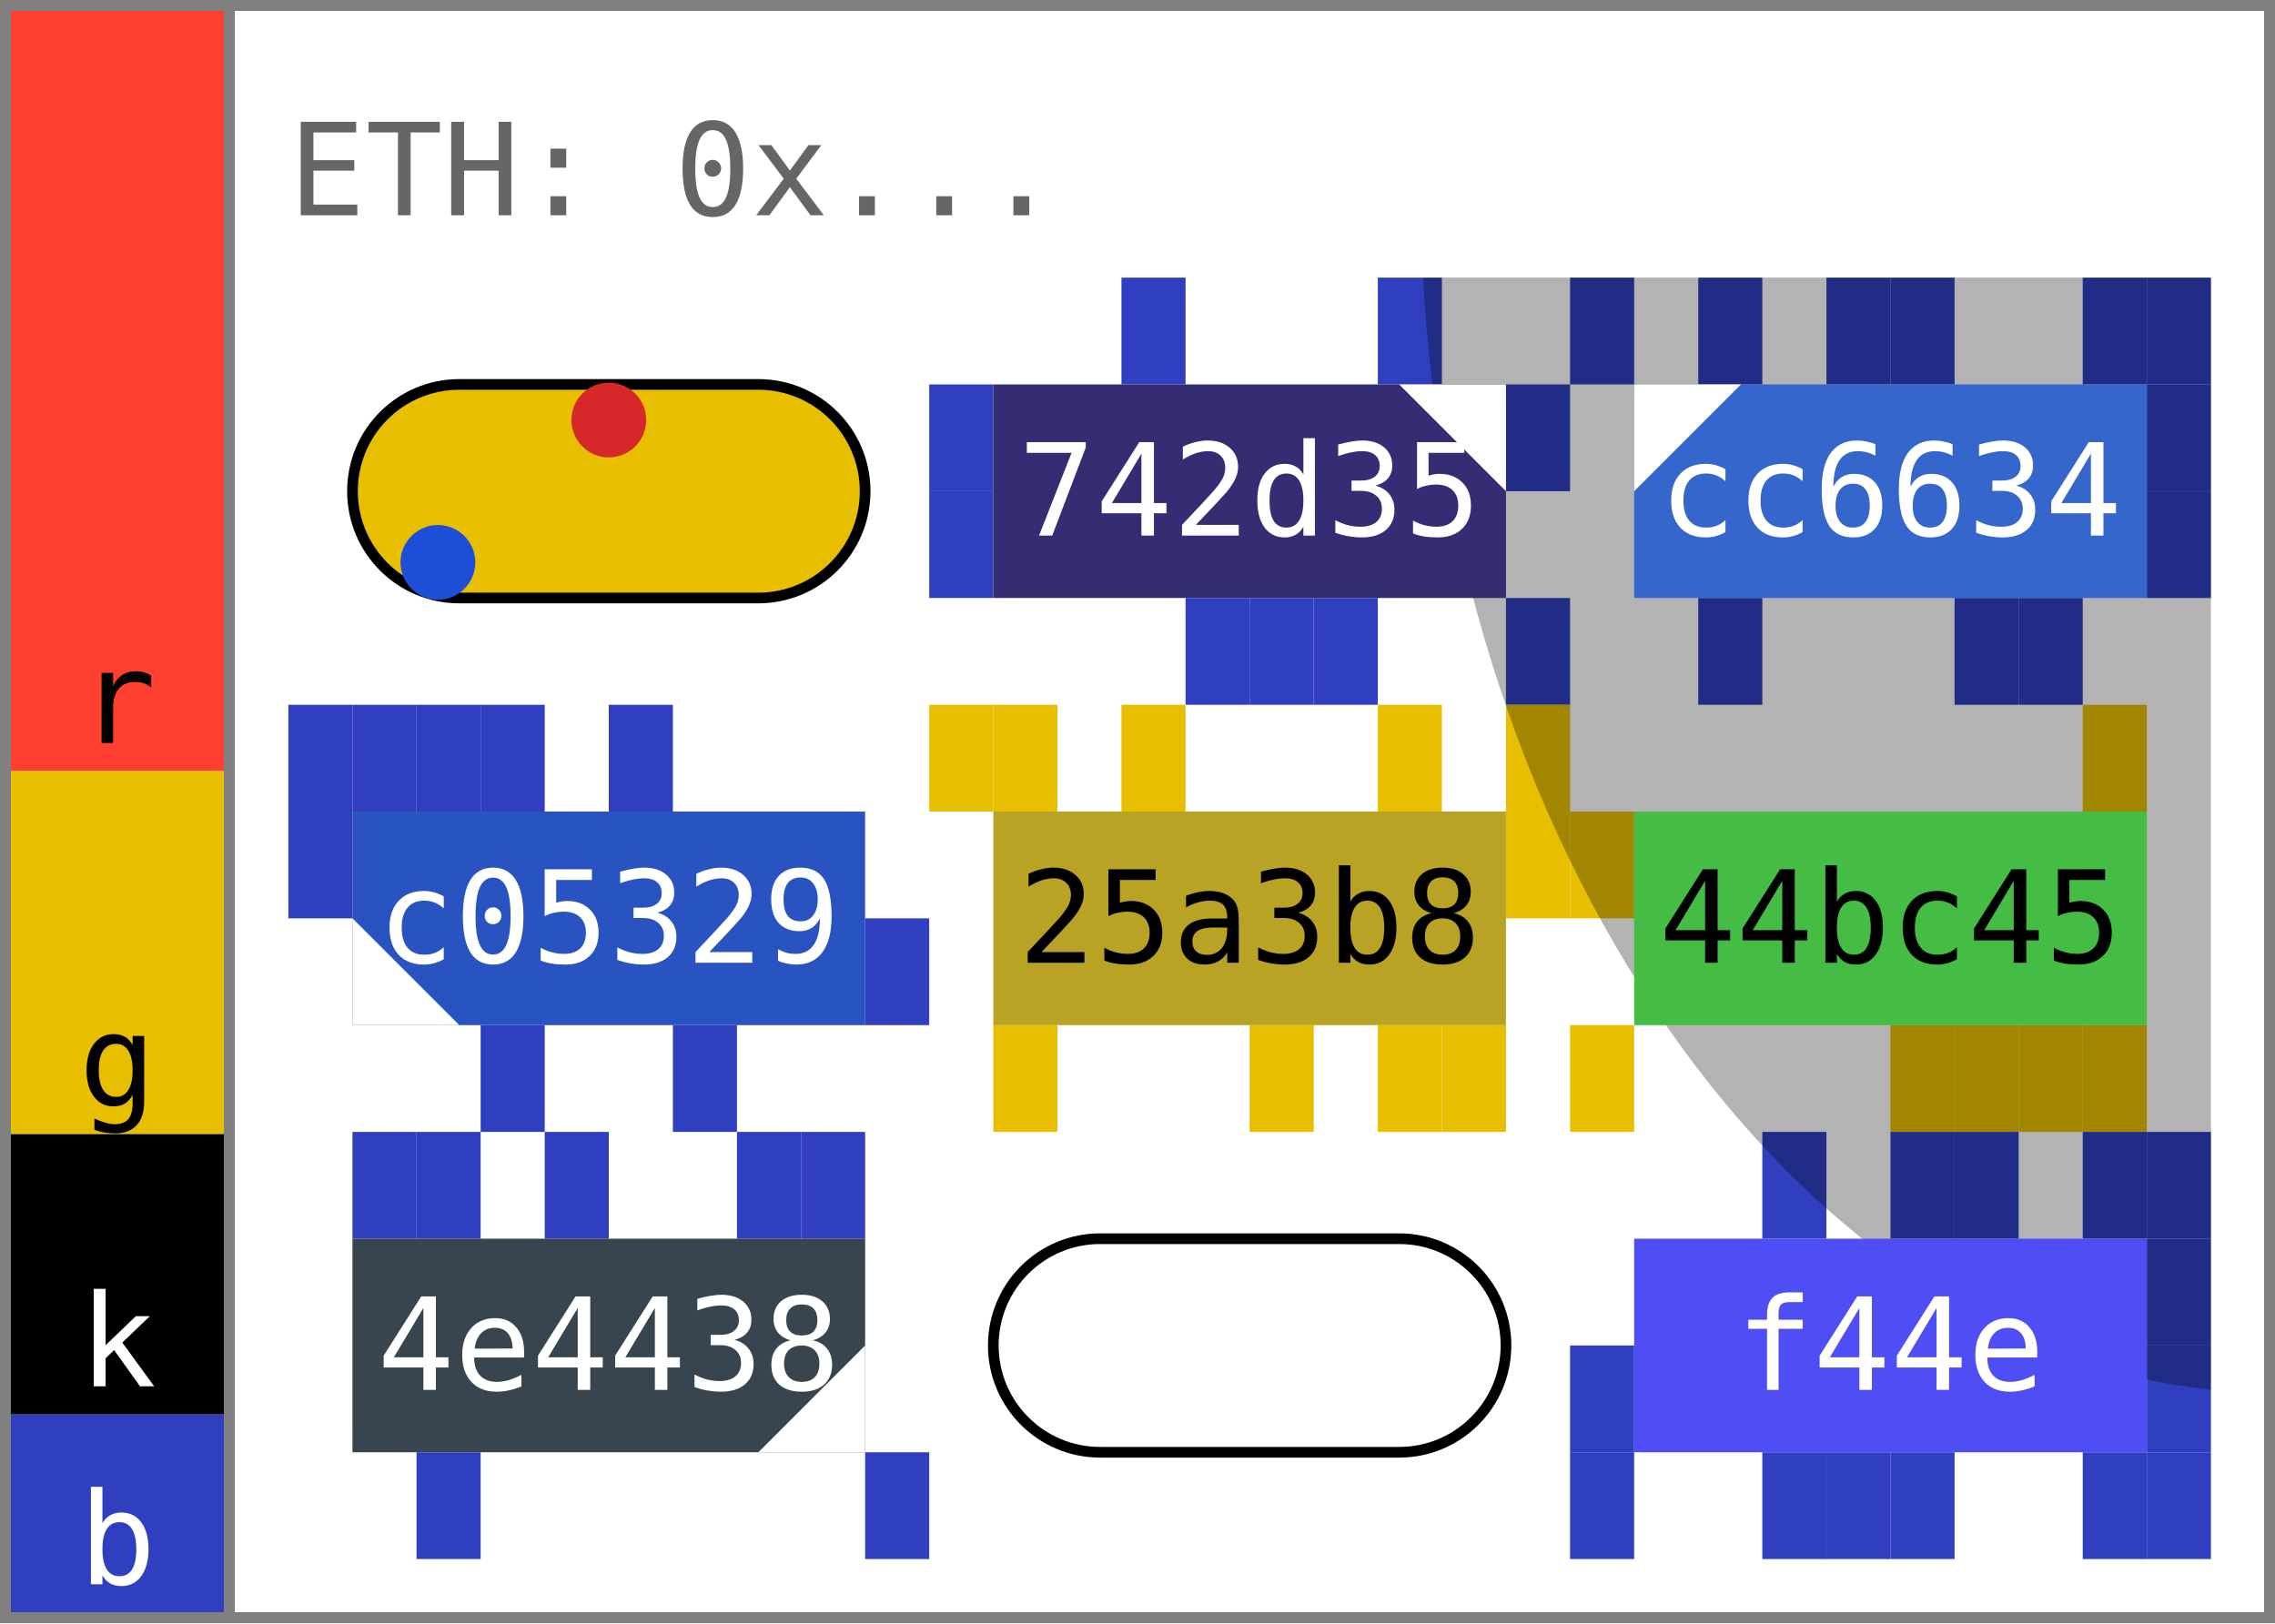
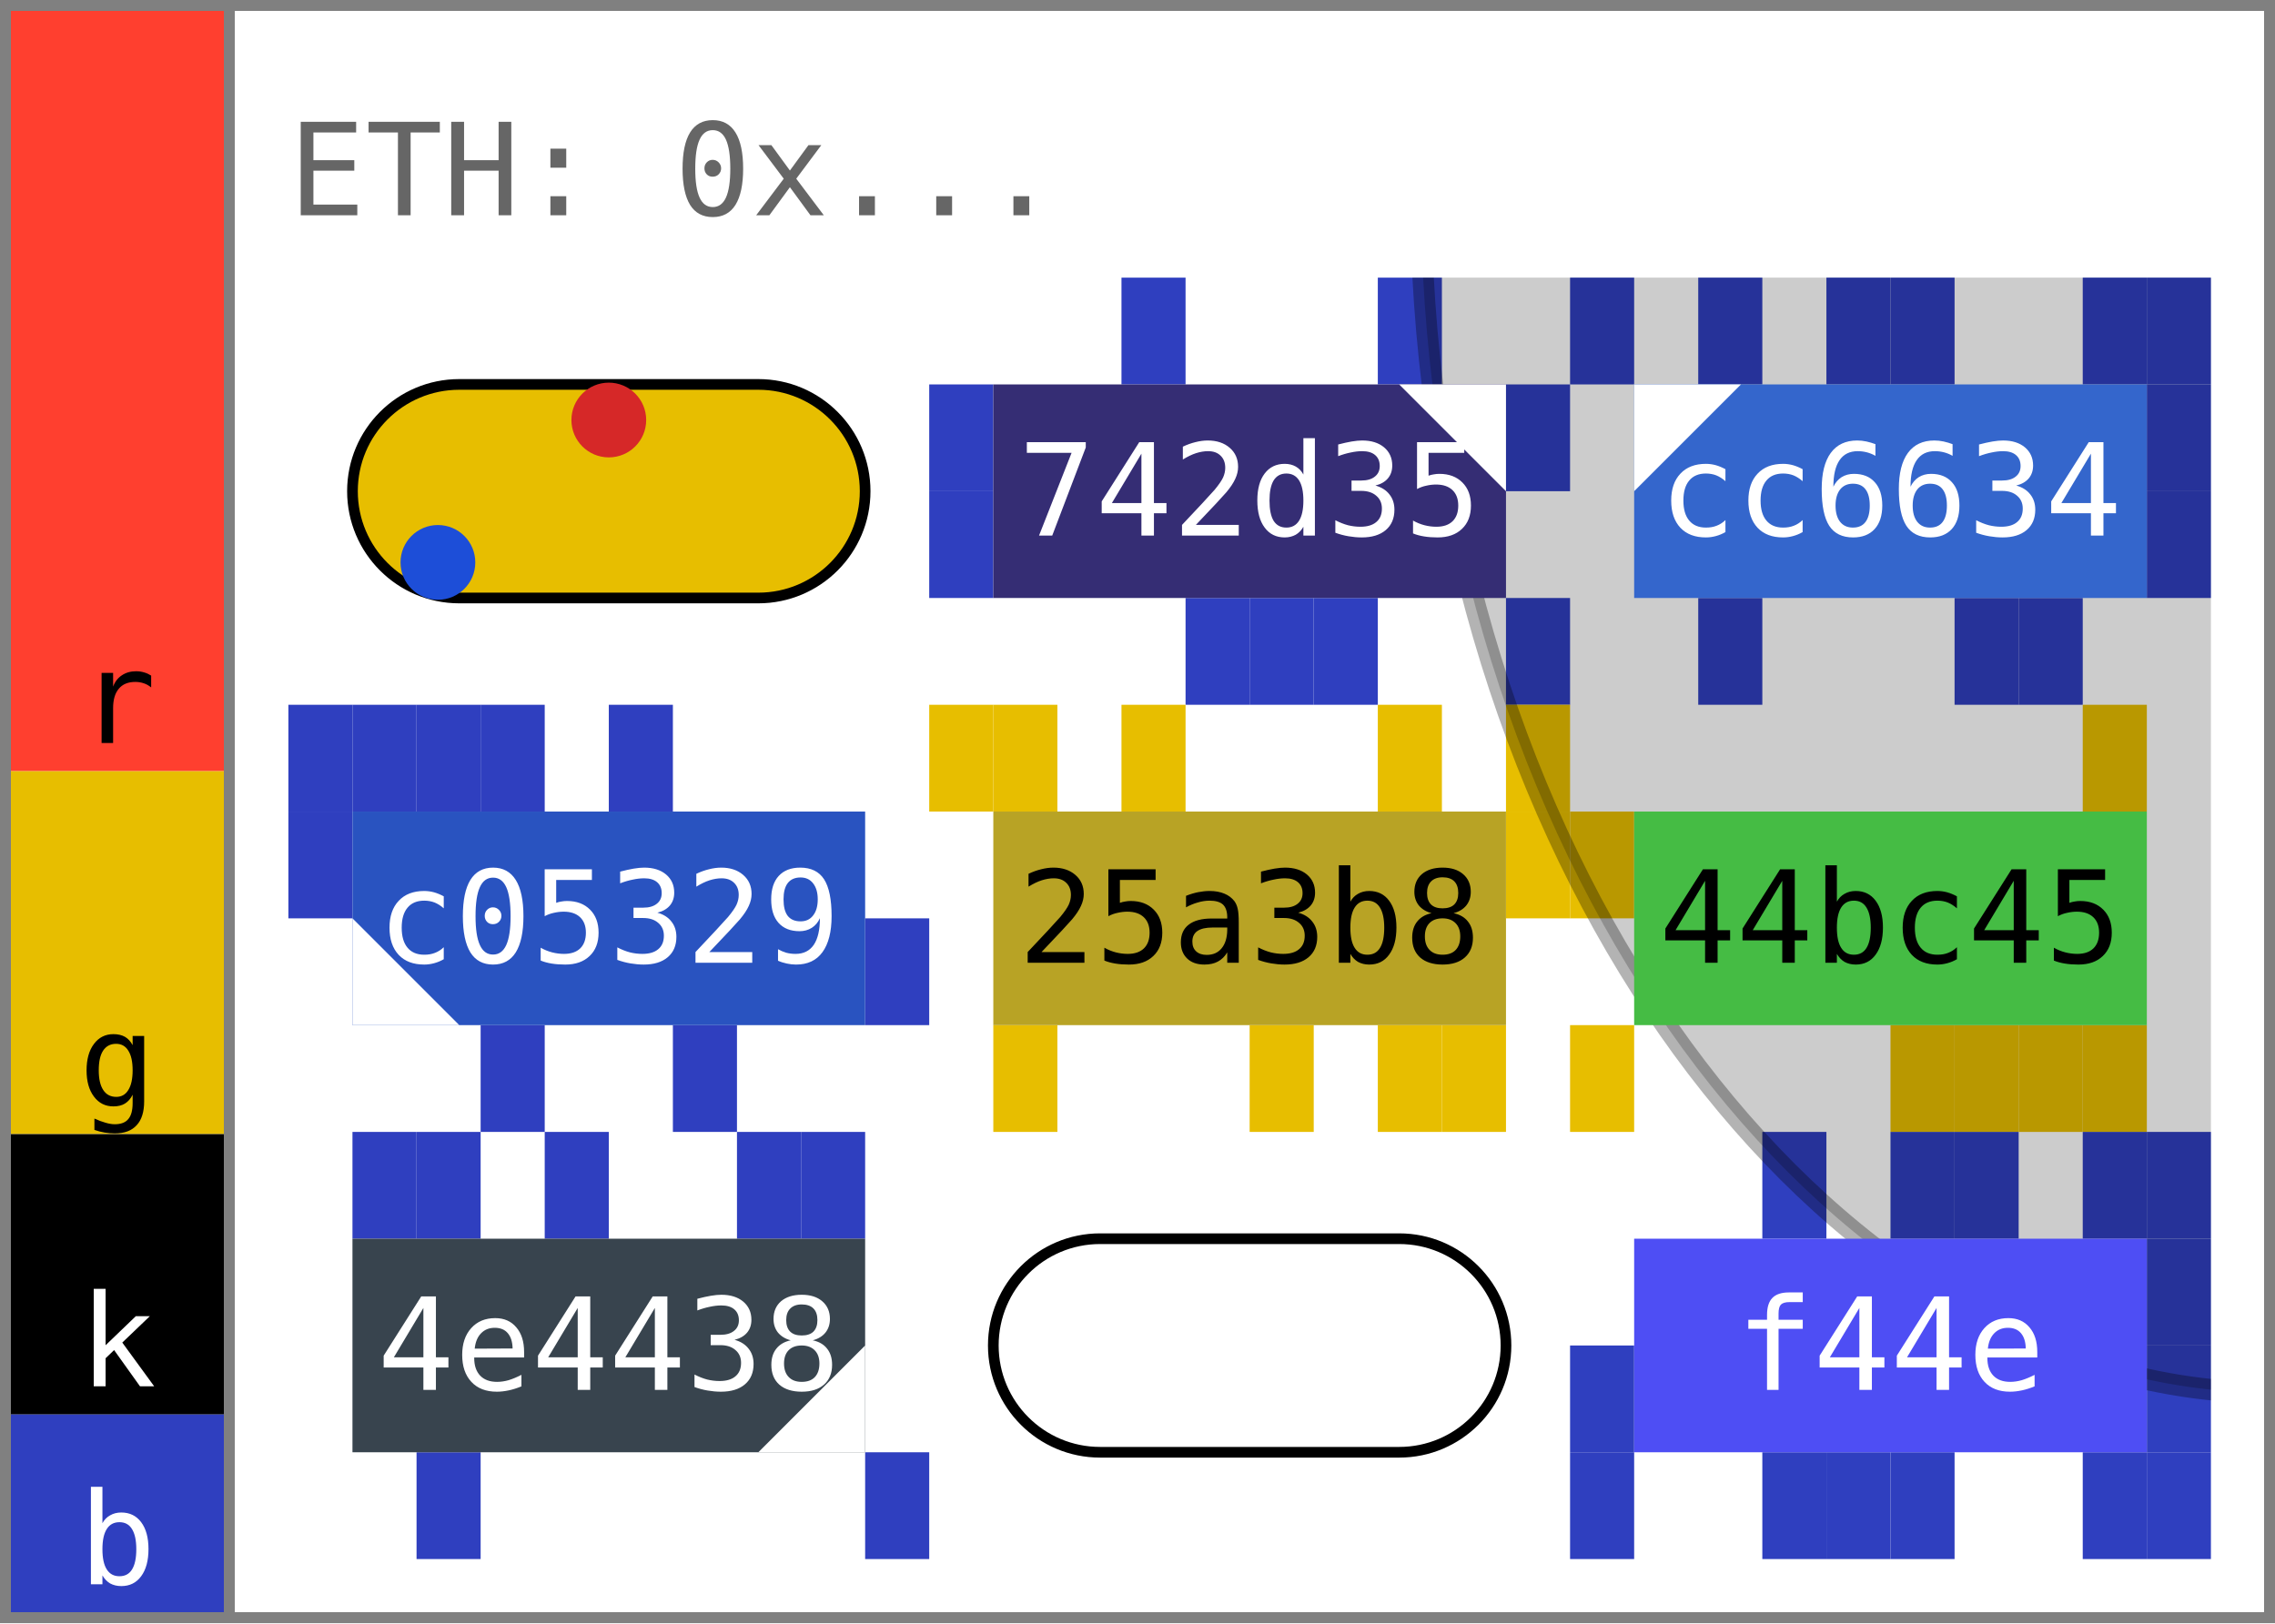
<svg xmlns="http://www.w3.org/2000/svg" width="213.0" height="152.0" viewBox="0 0 213.0 152.0" data-entviz-version="v6" data-entviz-lib="0.6.0" data-input-bytes="42" data-cols="3" data-rows="3">
  <defs>
    <clipPath id="grid-clip-c3948808cf358488-3x3">
      <rect x="27.0" y="26.0" width="180.0" height="120.0" />
    </clipPath>
  </defs>
  <rect x="0" y="0" width="213.0" height="152.0" fill="#ffffff" />
  <g data-channel="grid">
    <rect x="27.0" y="26.0" width="180.0" height="120.0" fill="#ffffff" />
    <g>
      <rect x="105.0" y="26.0" width="6.0" height="10.0" fill="#2f3fbf" />
      <rect x="129.0" y="26.0" width="6.0" height="10.0" fill="#2f3fbf" />
      <rect x="141.0" y="36.0" width="6.0" height="10.0" fill="#2f3fbf" />
      <rect x="141.0" y="56.0" width="6.0" height="10.0" fill="#2f3fbf" />
      <rect x="123.0" y="56.0" width="6.0" height="10.0" fill="#2f3fbf" />
      <rect x="117.0" y="56.0" width="6.0" height="10.0" fill="#2f3fbf" />
      <rect x="111.0" y="56.0" width="6.0" height="10.0" fill="#2f3fbf" />
      <rect x="87.0" y="46.0" width="6.0" height="10.0" fill="#2f3fbf" />
      <rect x="87.0" y="36.0" width="6.0" height="10.0" fill="#2f3fbf" />
      <rect x="147.0" y="26.0" width="6.0" height="10.0" fill="#2f3fbf" />
      <rect x="159.0" y="26.0" width="6.0" height="10.0" fill="#2f3fbf" />
      <rect x="171.0" y="26.0" width="6.0" height="10.0" fill="#2f3fbf" />
      <rect x="177.0" y="26.0" width="6.0" height="10.0" fill="#2f3fbf" />
      <rect x="195.0" y="26.0" width="6.0" height="10.0" fill="#2f3fbf" />
      <rect x="201.0" y="26.0" width="6.0" height="10.0" fill="#2f3fbf" />
      <rect x="201.0" y="36.0" width="6.0" height="10.0" fill="#2f3fbf" />
      <rect x="201.0" y="46.0" width="6.0" height="10.0" fill="#2f3fbf" />
      <rect x="189.0" y="56.0" width="6.0" height="10.0" fill="#2f3fbf" />
      <rect x="183.0" y="56.0" width="6.0" height="10.0" fill="#2f3fbf" />
      <rect x="159.0" y="56.0" width="6.0" height="10.0" fill="#2f3fbf" />
      <rect x="27.0" y="66.0" width="6.0" height="10.0" fill="#2f3fbf" />
      <rect x="33.0" y="66.0" width="6.0" height="10.0" fill="#2f3fbf" />
      <rect x="39.0" y="66.0" width="6.0" height="10.0" fill="#2f3fbf" />
      <rect x="45.0" y="66.0" width="6.0" height="10.0" fill="#2f3fbf" />
      <rect x="57.0" y="66.0" width="6.0" height="10.0" fill="#2f3fbf" />
      <rect x="81.0" y="86.0" width="6.0" height="10.0" fill="#2f3fbf" />
      <rect x="63.0" y="96.0" width="6.0" height="10.0" fill="#2f3fbf" />
      <rect x="45.0" y="96.0" width="6.0" height="10.0" fill="#2f3fbf" />
      <rect x="27.0" y="76.0" width="6.0" height="10.0" fill="#2f3fbf" />
      <rect x="87.0" y="66.0" width="6.0" height="10.0" fill="#e7be00" />
      <rect x="93.0" y="66.0" width="6.0" height="10.0" fill="#e7be00" />
      <rect x="105.0" y="66.0" width="6.0" height="10.0" fill="#e7be00" />
      <rect x="129.0" y="66.0" width="6.0" height="10.0" fill="#e7be00" />
      <rect x="141.0" y="66.0" width="6.0" height="10.0" fill="#e7be00" />
      <rect x="141.0" y="76.0" width="6.0" height="10.0" fill="#e7be00" />
      <rect x="135.0" y="96.0" width="6.0" height="10.0" fill="#e7be00" />
      <rect x="129.0" y="96.0" width="6.0" height="10.0" fill="#e7be00" />
      <rect x="117.0" y="96.0" width="6.0" height="10.0" fill="#e7be00" />
      <rect x="93.0" y="96.0" width="6.0" height="10.0" fill="#e7be00" />
      <rect x="195.0" y="66.0" width="6.0" height="10.0" fill="#e7be00" />
      <rect x="195.0" y="96.0" width="6.0" height="10.0" fill="#e7be00" />
      <rect x="189.0" y="96.0" width="6.0" height="10.0" fill="#e7be00" />
      <rect x="183.0" y="96.0" width="6.0" height="10.0" fill="#e7be00" />
      <rect x="177.0" y="96.0" width="6.0" height="10.0" fill="#e7be00" />
      <rect x="147.0" y="96.0" width="6.0" height="10.0" fill="#e7be00" />
      <rect x="147.0" y="76.0" width="6.0" height="10.0" fill="#e7be00" />
      <rect x="33.0" y="106.0" width="6.0" height="10.0" fill="#2f3fbf" />
      <rect x="39.0" y="106.0" width="6.0" height="10.0" fill="#2f3fbf" />
      <rect x="51.0" y="106.0" width="6.0" height="10.0" fill="#2f3fbf" />
      <rect x="69.0" y="106.0" width="6.0" height="10.0" fill="#2f3fbf" />
      <rect x="75.0" y="106.0" width="6.0" height="10.0" fill="#2f3fbf" />
      <rect x="81.0" y="136.0" width="6.0" height="10.0" fill="#2f3fbf" />
      <rect x="39.0" y="136.0" width="6.0" height="10.0" fill="#2f3fbf" />
      <rect x="165.0" y="106.0" width="6.0" height="10.0" fill="#2f3fbf" />
      <rect x="177.0" y="106.0" width="6.0" height="10.0" fill="#2f3fbf" />
      <rect x="183.0" y="106.0" width="6.0" height="10.0" fill="#2f3fbf" />
      <rect x="195.0" y="106.0" width="6.0" height="10.0" fill="#2f3fbf" />
      <rect x="201.0" y="106.0" width="6.0" height="10.0" fill="#2f3fbf" />
      <rect x="201.0" y="116.0" width="6.0" height="10.0" fill="#2f3fbf" />
      <rect x="201.0" y="126.0" width="6.0" height="10.0" fill="#2f3fbf" />
      <rect x="201.0" y="136.0" width="6.0" height="10.0" fill="#2f3fbf" />
      <rect x="195.0" y="136.0" width="6.0" height="10.0" fill="#2f3fbf" />
      <rect x="177.0" y="136.0" width="6.0" height="10.0" fill="#2f3fbf" />
      <rect x="171.0" y="136.0" width="6.0" height="10.0" fill="#2f3fbf" />
      <rect x="165.0" y="136.0" width="6.0" height="10.0" fill="#2f3fbf" />
      <rect x="147.0" y="136.0" width="6.0" height="10.0" fill="#2f3fbf" />
      <rect x="147.0" y="126.0" width="6.0" height="10.0" fill="#2f3fbf" />
    </g>
    <g clip-path="url(#grid-clip-c3948808cf358488-3x3)" data-channel="ellipse" data-ellipse-anchor-x="207.0" data-ellipse-anchor-y="26.0" data-ellipse-rx="104.70520903947423" data-ellipse-ry="73.55324601946538" data-ellipse-rotation-deg="84.0">
-       <ellipse cx="207.0" cy="26.0" rx="104.705" ry="73.553" transform="rotate(84.0 207.0 26.0)" fill="#000000" fill-opacity="0.3" />
+       <ellipse cx="207.0" cy="26.0" rx="104.705" ry="73.553" transform="rotate(84.0 207.0 26.0)" fill="#000000" stroke="#000000" fill-opacity="0.2" stroke-opacity="0.3" stroke-width="2.0" />
    </g>
    <g>
      <g data-channel="cell" data-cell-index="0" data-cell-row="0" data-cell-col="0" data-cell-blank="true" data-cell-blank-map="true">
        <rect x="33.0" y="36.0" width="48.0" height="20.0" rx="10.0" ry="10.0" fill="#e7be00" stroke="#000000" stroke-width="1" />
        <circle cx="57.0" cy="39.333" r="3.5" fill="#d62828" data-blank-map-max="true" />
        <circle cx="41.0" cy="52.667" r="3.5" fill="#1d4ed8" data-blank-map-min="true" />
      </g>
      <g data-channel="cell" data-cell-index="1" data-cell-row="0" data-cell-col="1" data-cell-quartile="2">
        <rect x="93.0" y="36.0" width="48.0" height="20.0" fill="#352d74" />
        <text x="117.0" y="46.0" fill="#ffffff" style="font-family: &quot;JetBrains Mono&quot;, &quot;Menlo&quot;, &quot;Consolas&quot;, &quot;DejaVu Sans Mono&quot;, &quot;Liberation Mono&quot;, &quot;Roboto Mono&quot;, &quot;Noto Sans Mono&quot;, monospace; font-size: 12.0px;" text-anchor="middle" dominant-baseline="central">742d35</text>
        <polygon points="141.0,36.0 131.0,36.0 141.0,46.0" fill="#ffffff" />
      </g>
      <g data-channel="cell" data-cell-index="2" data-cell-row="0" data-cell-col="2" data-cell-quartile="1">
        <rect x="153.0" y="36.0" width="48.0" height="20.0" fill="#3466cc" />
        <text x="177.0" y="46.0" fill="#ffffff" style="font-family: &quot;JetBrains Mono&quot;, &quot;Menlo&quot;, &quot;Consolas&quot;, &quot;DejaVu Sans Mono&quot;, &quot;Liberation Mono&quot;, &quot;Roboto Mono&quot;, &quot;Noto Sans Mono&quot;, monospace; font-size: 12.0px;" text-anchor="middle" dominant-baseline="central">cc6634</text>
        <polygon points="153.0,36.0 163.0,36.0 153.0,46.0" fill="#ffffff" />
      </g>
      <g data-channel="cell" data-cell-index="3" data-cell-row="1" data-cell-col="0" data-cell-quartile="4">
        <rect x="33.0" y="76.0" width="48.0" height="20.0" fill="#2953c0" />
        <text x="57.0" y="86.0" fill="#ffffff" style="font-family: &quot;JetBrains Mono&quot;, &quot;Menlo&quot;, &quot;Consolas&quot;, &quot;DejaVu Sans Mono&quot;, &quot;Liberation Mono&quot;, &quot;Roboto Mono&quot;, &quot;Noto Sans Mono&quot;, monospace; font-size: 12.0px;" text-anchor="middle" dominant-baseline="central">c05329</text>
        <polygon points="33.0,96.0 33.0,86.0 43.0,96.0" fill="#ffffff" />
      </g>
      <g data-channel="cell" data-cell-index="4" data-cell-row="1" data-cell-col="1">
        <rect x="93.0" y="76.0" width="48.0" height="20.0" fill="#b8a325" />
        <text x="117.0" y="86.0" fill="#000000" style="font-family: &quot;JetBrains Mono&quot;, &quot;Menlo&quot;, &quot;Consolas&quot;, &quot;DejaVu Sans Mono&quot;, &quot;Liberation Mono&quot;, &quot;Roboto Mono&quot;, &quot;Noto Sans Mono&quot;, monospace; font-size: 12.0px;" text-anchor="middle" dominant-baseline="central">25a3b8</text>
      </g>
      <g data-channel="cell" data-cell-index="5" data-cell-row="1" data-cell-col="2">
        <rect x="153.0" y="76.0" width="48.0" height="20.0" fill="#45bc44" />
        <text x="177.0" y="86.0" fill="#000000" style="font-family: &quot;JetBrains Mono&quot;, &quot;Menlo&quot;, &quot;Consolas&quot;, &quot;DejaVu Sans Mono&quot;, &quot;Liberation Mono&quot;, &quot;Roboto Mono&quot;, &quot;Noto Sans Mono&quot;, monospace; font-size: 12.0px;" text-anchor="middle" dominant-baseline="central">44bc45</text>
      </g>
      <g data-channel="cell" data-cell-index="6" data-cell-row="2" data-cell-col="0" data-cell-quartile="3">
        <rect x="33.0" y="116.0" width="48.0" height="20.0" fill="#38444e" />
        <text x="57.0" y="126.0" fill="#ffffff" style="font-family: &quot;JetBrains Mono&quot;, &quot;Menlo&quot;, &quot;Consolas&quot;, &quot;DejaVu Sans Mono&quot;, &quot;Liberation Mono&quot;, &quot;Roboto Mono&quot;, &quot;Noto Sans Mono&quot;, monospace; font-size: 12.0px;" text-anchor="middle" dominant-baseline="central">4e4438</text>
        <polygon points="81.0,136.0 81.0,126.0 71.0,136.0" fill="#ffffff" />
      </g>
      <g data-channel="cell" data-cell-index="7" data-cell-row="2" data-cell-col="1" data-cell-blank="true">
        <rect x="93.0" y="116.0" width="48.0" height="20.0" rx="10.0" ry="10.0" fill="none" stroke="#000000" stroke-width="1" />
      </g>
      <g data-channel="cell" data-cell-index="8" data-cell-row="2" data-cell-col="2">
        <rect x="153.0" y="116.0" width="48.0" height="20.0" fill="#4e4ef4" />
        <text x="177.0" y="126.0" fill="#ffffff" style="font-family: &quot;JetBrains Mono&quot;, &quot;Menlo&quot;, &quot;Consolas&quot;, &quot;DejaVu Sans Mono&quot;, &quot;Liberation Mono&quot;, &quot;Roboto Mono&quot;, &quot;Noto Sans Mono&quot;, monospace; font-size: 12.0px;" text-anchor="middle" dominant-baseline="central">f44e</text>
      </g>
    </g>
  </g>
  <g data-channel="color-bar">
    <g data-color-bar-rank="0" data-color-bar-band="R">
      <rect x="1" y="1" width="20.0" height="71.217" fill="#ff3f2f" />
      <text x="11.0" y="69.577" fill="#000000" style="font-family: &quot;JetBrains Mono&quot;, &quot;Menlo&quot;, &quot;Consolas&quot;, &quot;DejaVu Sans Mono&quot;, &quot;Liberation Mono&quot;, &quot;Roboto Mono&quot;, &quot;Noto Sans Mono&quot;, monospace; font-size: 12.0px;" text-anchor="middle" data-color-bar-letter="true">r</text>
    </g>
    <g data-color-bar-rank="1" data-color-bar-band="G">
      <rect x="1" y="72.217" width="20.0" height="33.989" fill="#e7be00" />
      <text x="11.0" y="103.566" fill="#000000" style="font-family: &quot;JetBrains Mono&quot;, &quot;Menlo&quot;, &quot;Consolas&quot;, &quot;DejaVu Sans Mono&quot;, &quot;Liberation Mono&quot;, &quot;Roboto Mono&quot;, &quot;Noto Sans Mono&quot;, monospace; font-size: 12.0px;" text-anchor="middle" data-color-bar-letter="true">g</text>
    </g>
    <g data-color-bar-rank="2" data-color-bar-band="K">
      <rect x="1" y="106.206" width="20.0" height="26.256" fill="#000000" />
      <text x="11.0" y="129.822" fill="#ffffff" style="font-family: &quot;JetBrains Mono&quot;, &quot;Menlo&quot;, &quot;Consolas&quot;, &quot;DejaVu Sans Mono&quot;, &quot;Liberation Mono&quot;, &quot;Roboto Mono&quot;, &quot;Noto Sans Mono&quot;, monospace; font-size: 12.0px;" text-anchor="middle" data-color-bar-letter="true">k</text>
    </g>
    <g data-color-bar-rank="3" data-color-bar-band="B">
      <rect x="1" y="132.462" width="20.0" height="18.538" fill="#2f3fbf" />
      <text x="11.0" y="148.36" fill="#ffffff" style="font-family: &quot;JetBrains Mono&quot;, &quot;Menlo&quot;, &quot;Consolas&quot;, &quot;DejaVu Sans Mono&quot;, &quot;Liberation Mono&quot;, &quot;Roboto Mono&quot;, &quot;Noto Sans Mono&quot;, monospace; font-size: 12.0px;" text-anchor="middle" data-color-bar-letter="true">b</text>
    </g>
  </g>
  <g data-channel="label-top">
    <text x="27.0" y="16.0" fill="#666666" style="font-family: &quot;JetBrains Mono&quot;, &quot;Menlo&quot;, &quot;Consolas&quot;, &quot;DejaVu Sans Mono&quot;, &quot;Liberation Mono&quot;, &quot;Roboto Mono&quot;, &quot;Noto Sans Mono&quot;, monospace; font-size: 12.0px;" dominant-baseline="central">ETH: 0x...</text>
  </g>
  <line x1="0" y1="0.5" x2="213.0" y2="0.5" stroke="#808080" stroke-width="1" shape-rendering="crispEdges" />
  <line x1="212.5" y1="0" x2="212.5" y2="152.0" stroke="#808080" stroke-width="1" shape-rendering="crispEdges" />
  <line x1="0" y1="151.5" x2="213.0" y2="151.5" stroke="#808080" stroke-width="1" shape-rendering="crispEdges" />
  <line x1="0.5" y1="0" x2="0.5" y2="152.0" stroke="#808080" stroke-width="1" shape-rendering="crispEdges" />
  <line x1="21.5" y1="0" x2="21.5" y2="152.0" stroke="#808080" stroke-width="1" shape-rendering="crispEdges" />
</svg>
